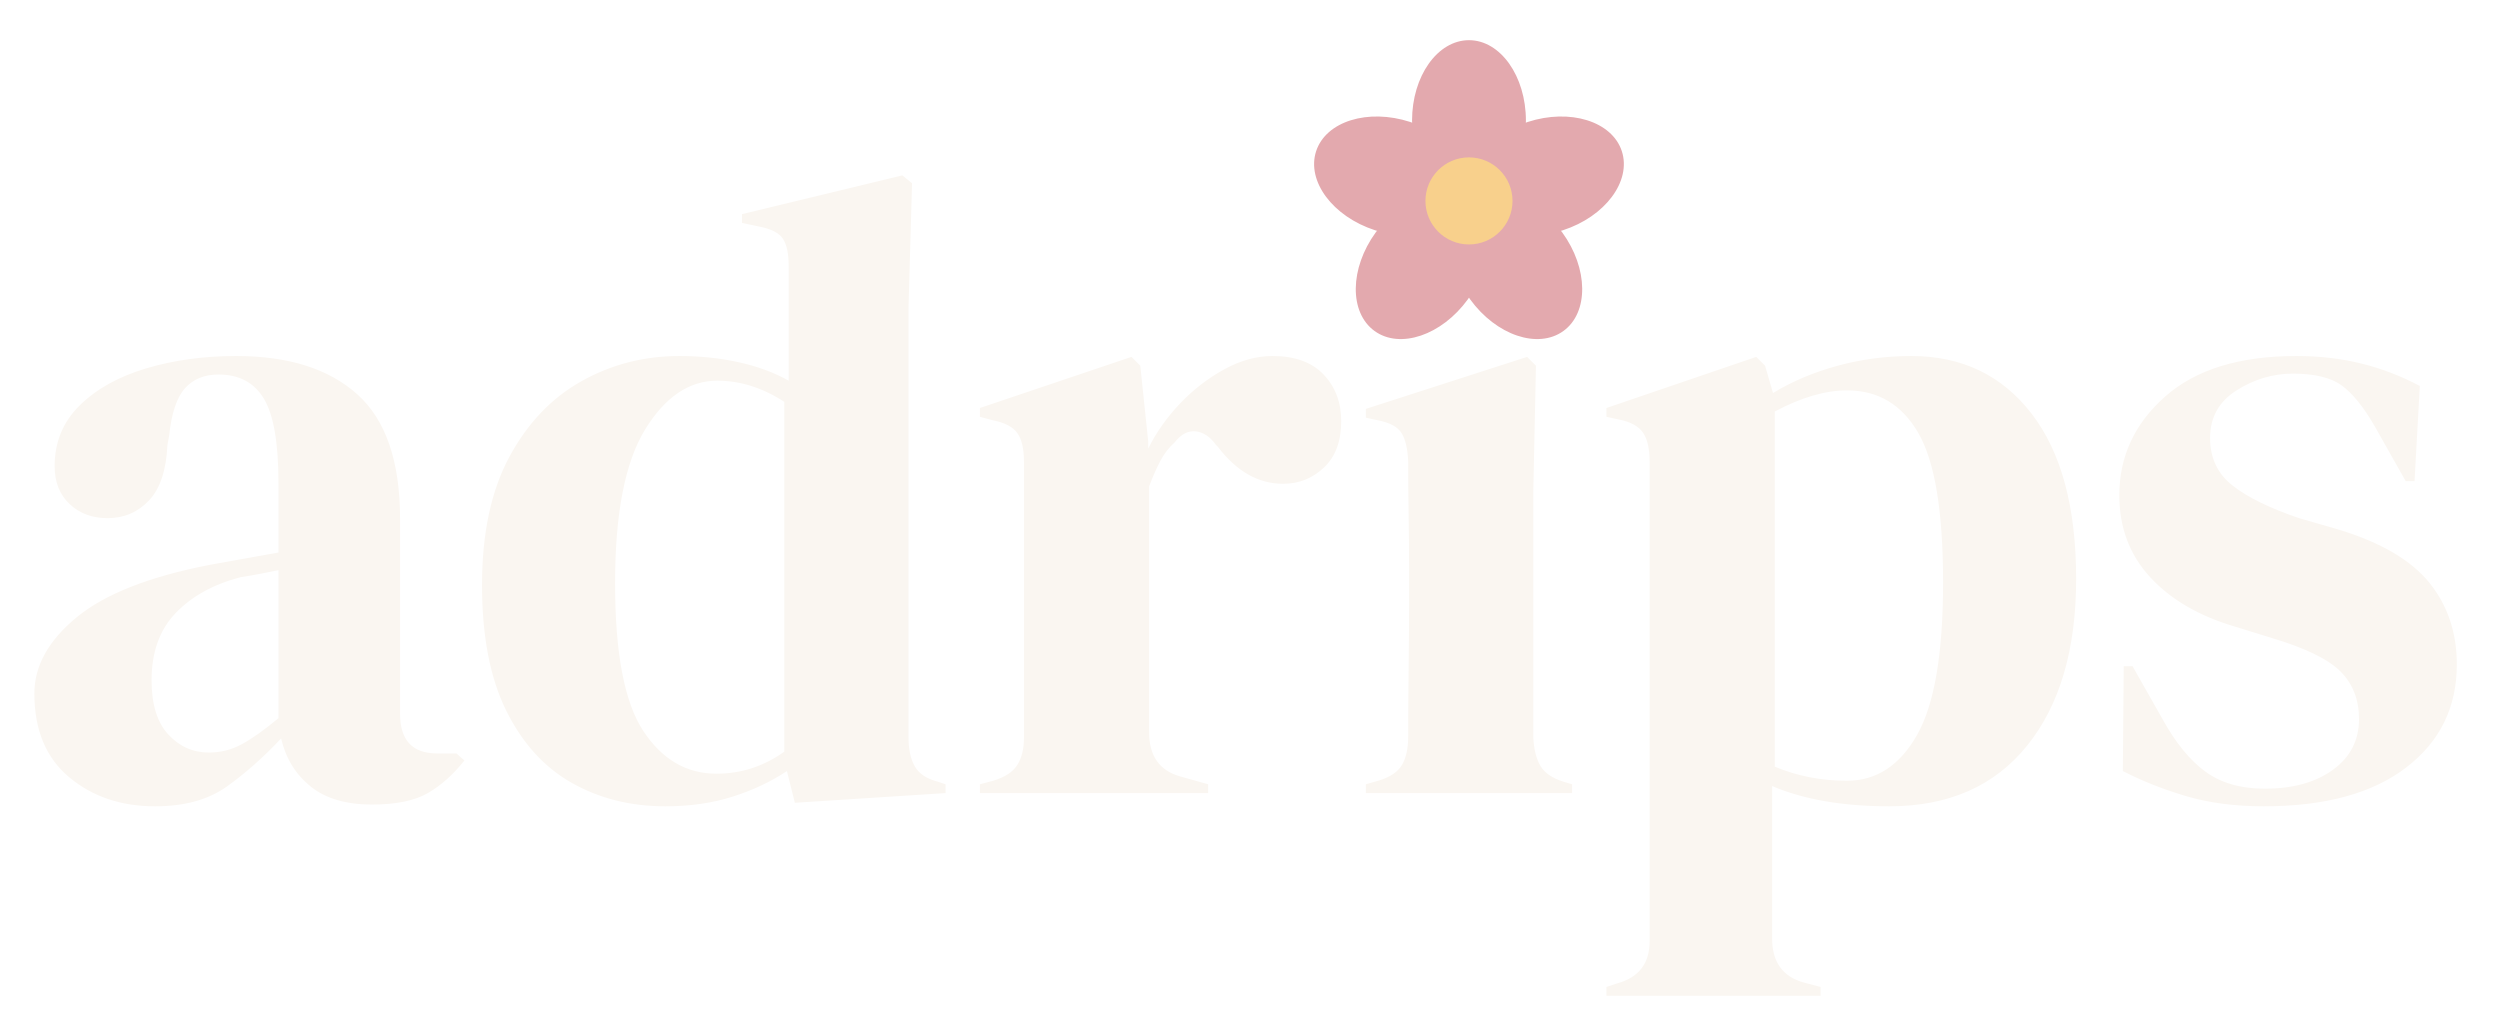
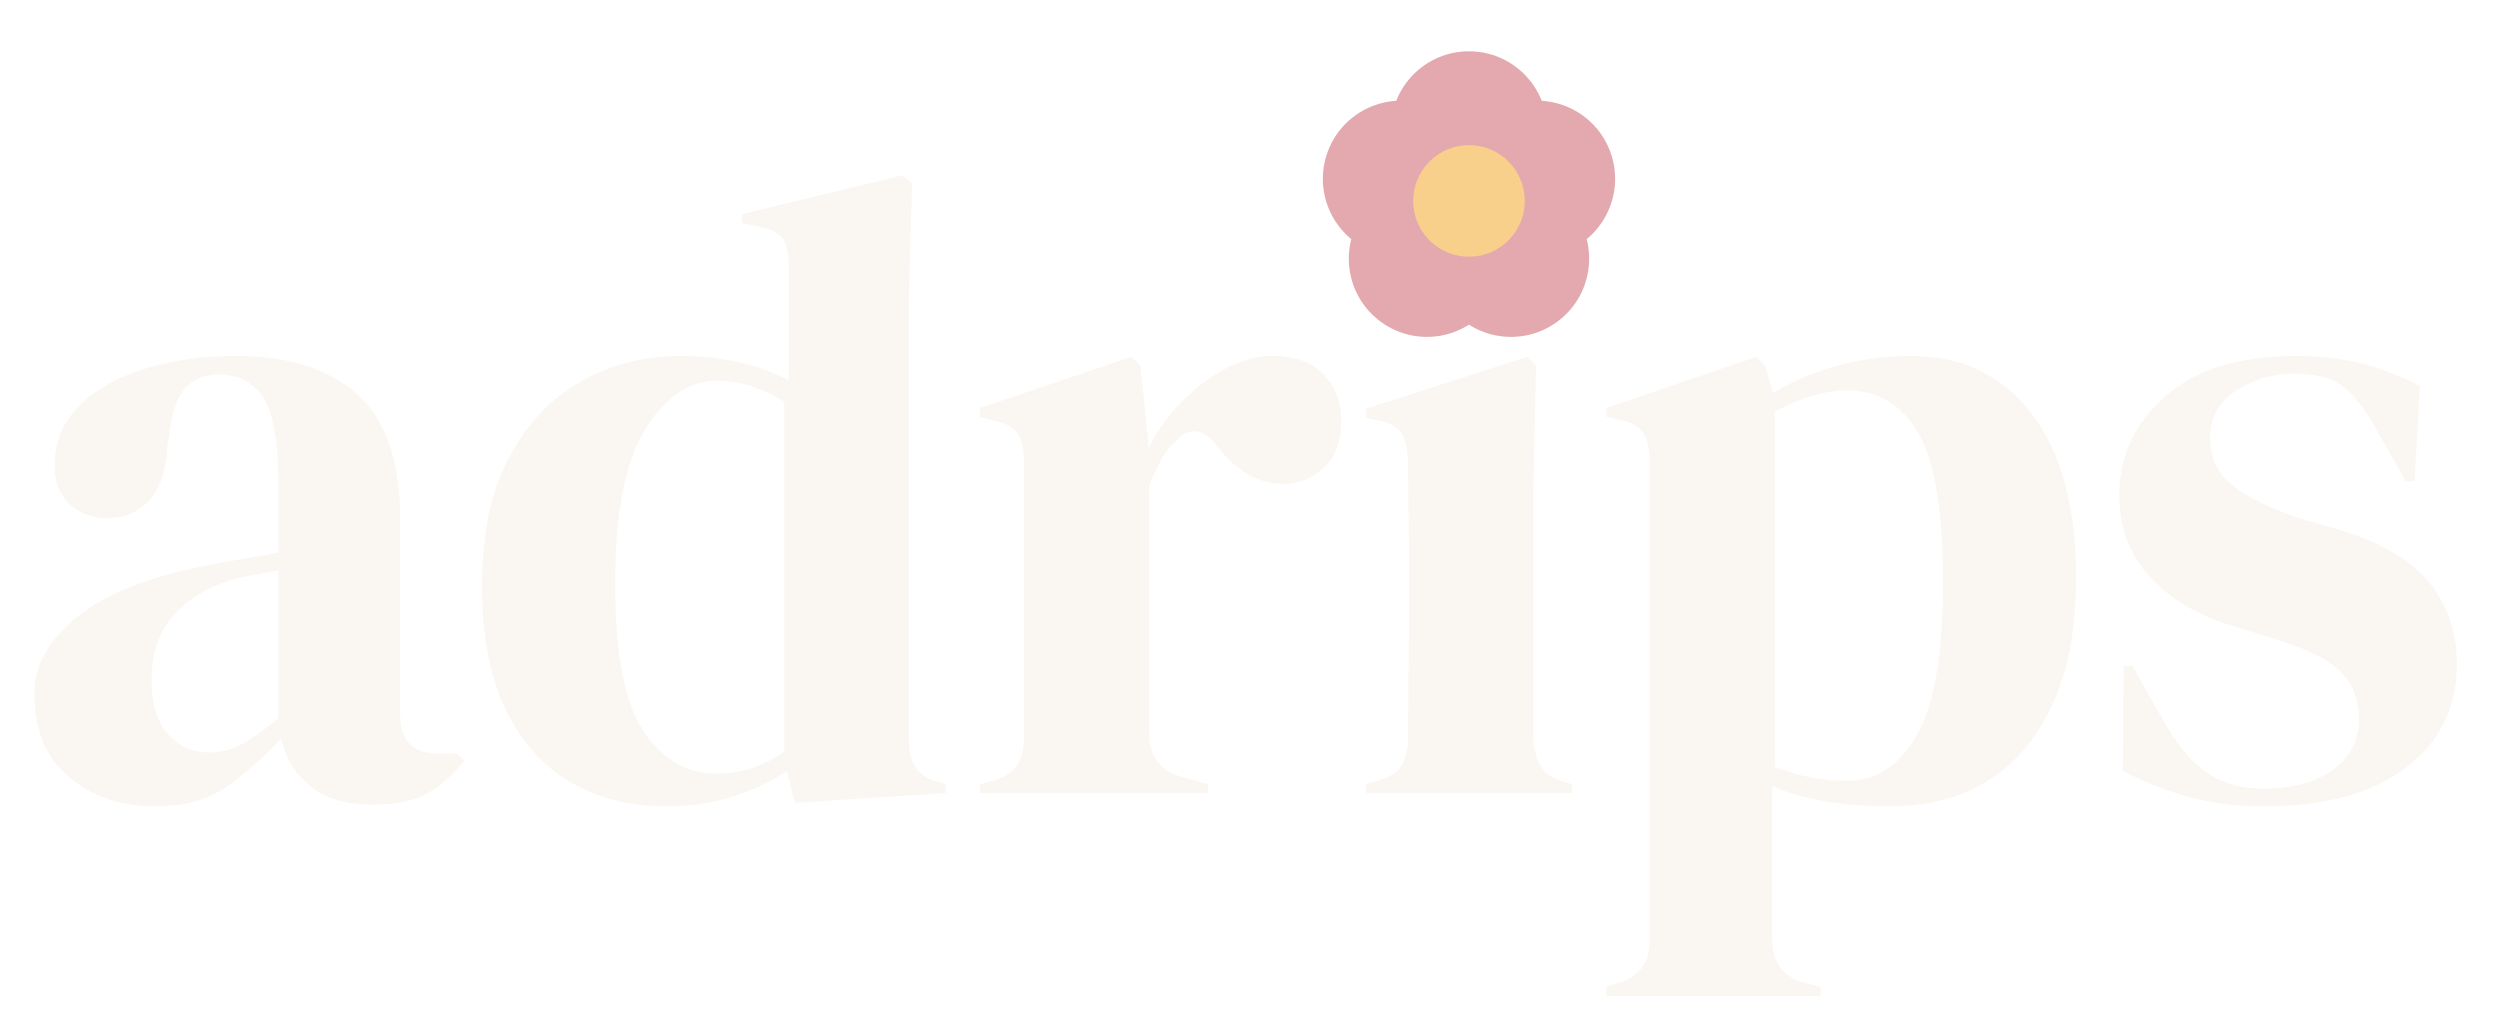
<svg xmlns="http://www.w3.org/2000/svg" viewBox="-10 -900 2837 1150" role="img" aria-label="Adrips">
  <path fill="#faf6f1" d="M166 15Q108 15 68.5 -18Q29 -51 29 -113Q29 -160 77 -199.5Q125 -239 228 -259Q244 -262 264 -265.5Q284 -269 306 -273V-352Q306 -420 289.5 -447.5Q273 -475 238 -475Q214 -475 200 -459.5Q186 -444 182 -406L180 -395Q178 -352 159 -332Q140 -312 112 -312Q86 -312 69 -328Q52 -344 52 -371Q52 -412 80.5 -440Q109 -468 156 -482Q203 -496 258 -496Q347 -496 395.5 -452.5Q444 -409 444 -311V-90Q444 -45 486 -45H508L517 -37Q498 -13 475.5 0Q453 13 412 13Q368 13 342.5 -7.5Q317 -28 309 -62Q279 -30 247.5 -7.5Q216 15 166 15ZM227 -46Q247 -46 264.5 -55.5Q282 -65 306 -85V-253Q296 -251 286 -249Q276 -247 263 -245Q217 -233 189.5 -204.5Q162 -176 162 -128Q162 -87 181 -66.5Q200 -46 227 -46Z M745 15Q686 15 639 -11.5Q592 -38 564.5 -93.5Q537 -149 537 -236Q537 -324 568 -381.5Q599 -439 650 -467.5Q701 -496 761 -496Q796 -496 828 -489Q860 -482 885 -468V-598Q885 -619 878.5 -629Q872 -639 851 -643L832 -647V-657L1014 -701L1025 -692L1021 -552V-63Q1021 -43 1028 -30.5Q1035 -18 1054 -13L1063 -10V0L892 11L883 -25Q856 -7 821.5 4Q787 15 745 15ZM803 -22Q845 -22 880 -47V-444Q843 -468 804 -468Q756 -468 722 -412.5Q688 -357 688 -238Q688 -119 720 -70.5Q752 -22 803 -22Z M1102 0V-10L1117 -14Q1137 -20 1144.5 -32Q1152 -44 1152 -63V-376Q1152 -398 1144.5 -408.5Q1137 -419 1117 -423L1102 -427V-437L1274 -495L1284 -485L1293 -399V-391Q1307 -419 1329.5 -442.5Q1352 -466 1379.5 -481Q1407 -496 1434 -496Q1472 -496 1492 -475Q1512 -454 1512 -422Q1512 -388 1492.5 -369.5Q1473 -351 1446 -351Q1404 -351 1372 -393L1370 -395Q1360 -409 1347 -410.5Q1334 -412 1323 -398Q1313 -389 1306.5 -376.5Q1300 -364 1294 -348V-69Q1294 -29 1329 -19L1361 -10V0Z M1540 0V-10L1554 -14Q1574 -20 1581 -32Q1588 -44 1588 -64Q1588 -99 1588.5 -139.5Q1589 -180 1589 -210V-258Q1589 -289 1588.5 -316.5Q1588 -344 1588 -377Q1587 -398 1580.5 -408.5Q1574 -419 1554 -423L1540 -426V-436L1723 -495L1733 -485L1730 -343V-63Q1731 -43 1738 -31Q1745 -19 1764 -13L1774 -10V0Z M1813 230V220L1825 216Q1862 206 1862 168V-376Q1862 -398 1854.5 -409Q1847 -420 1827 -424L1813 -427V-437L1983 -495L1993 -485L2002 -454Q2035 -474 2075.5 -485Q2116 -496 2159 -496Q2245 -496 2295.5 -430.5Q2346 -365 2346 -243Q2346 -123 2290.5 -54Q2235 15 2134 15Q2055 15 2001 -8V165Q2001 205 2037 215L2056 220V230ZM2086 -14Q2136 -14 2165.5 -66Q2195 -118 2195 -239Q2195 -360 2167 -408.5Q2139 -457 2086 -457Q2049 -457 2004 -433V-30Q2042 -14 2086 -14Z M2559 15Q2510 15 2471 3.5Q2432 -8 2399 -25L2400 -144H2410L2444 -84Q2466 -44 2492.5 -24.5Q2519 -5 2560 -5Q2608 -5 2637.5 -26.5Q2667 -48 2667 -84Q2667 -117 2646 -138Q2625 -159 2568 -176L2526 -189Q2465 -207 2430 -245Q2395 -283 2395 -338Q2395 -404 2447 -450Q2499 -496 2596 -496Q2635 -496 2669.5 -487.5Q2704 -479 2736 -462L2730 -354H2720L2685 -416Q2666 -449 2647.5 -462.5Q2629 -476 2592 -476Q2558 -476 2528 -457Q2498 -438 2498 -403Q2498 -369 2523.5 -349Q2549 -329 2599 -312L2644 -299Q2716 -277 2747 -238.5Q2778 -200 2778 -146Q2778 -73 2720.5 -29Q2663 15 2559 15Z" />
  <g transform="translate(1657 -672)" fill="#e3a9ae">
-     <ellipse cx="0" cy="-91.2" rx="64.6" ry="91.2" transform="rotate(0)" />
-     <ellipse cx="0" cy="-91.2" rx="64.6" ry="91.2" transform="rotate(72)" />
-     <ellipse cx="0" cy="-91.2" rx="64.6" ry="91.2" transform="rotate(144)" />
-     <ellipse cx="0" cy="-91.2" rx="64.6" ry="91.2" transform="rotate(216)" />
-     <ellipse cx="0" cy="-91.2" rx="64.6" ry="91.2" transform="rotate(288)" />
-     <circle r="49.4" fill="#f8d08c" />
+     <circle cx="0" cy="-81.1" r="88.7" transform="rotate(0)" />
+     <circle cx="0" cy="-81.1" r="88.7" transform="rotate(72)" />
+     <circle cx="0" cy="-81.1" r="88.7" transform="rotate(144)" />
+     <circle cx="0" cy="-81.1" r="88.7" transform="rotate(216)" />
+     <circle cx="0" cy="-81.1" r="88.7" transform="rotate(288)" />
+     <circle r="63.3" fill="#f8d08c" />
  </g>
</svg>
